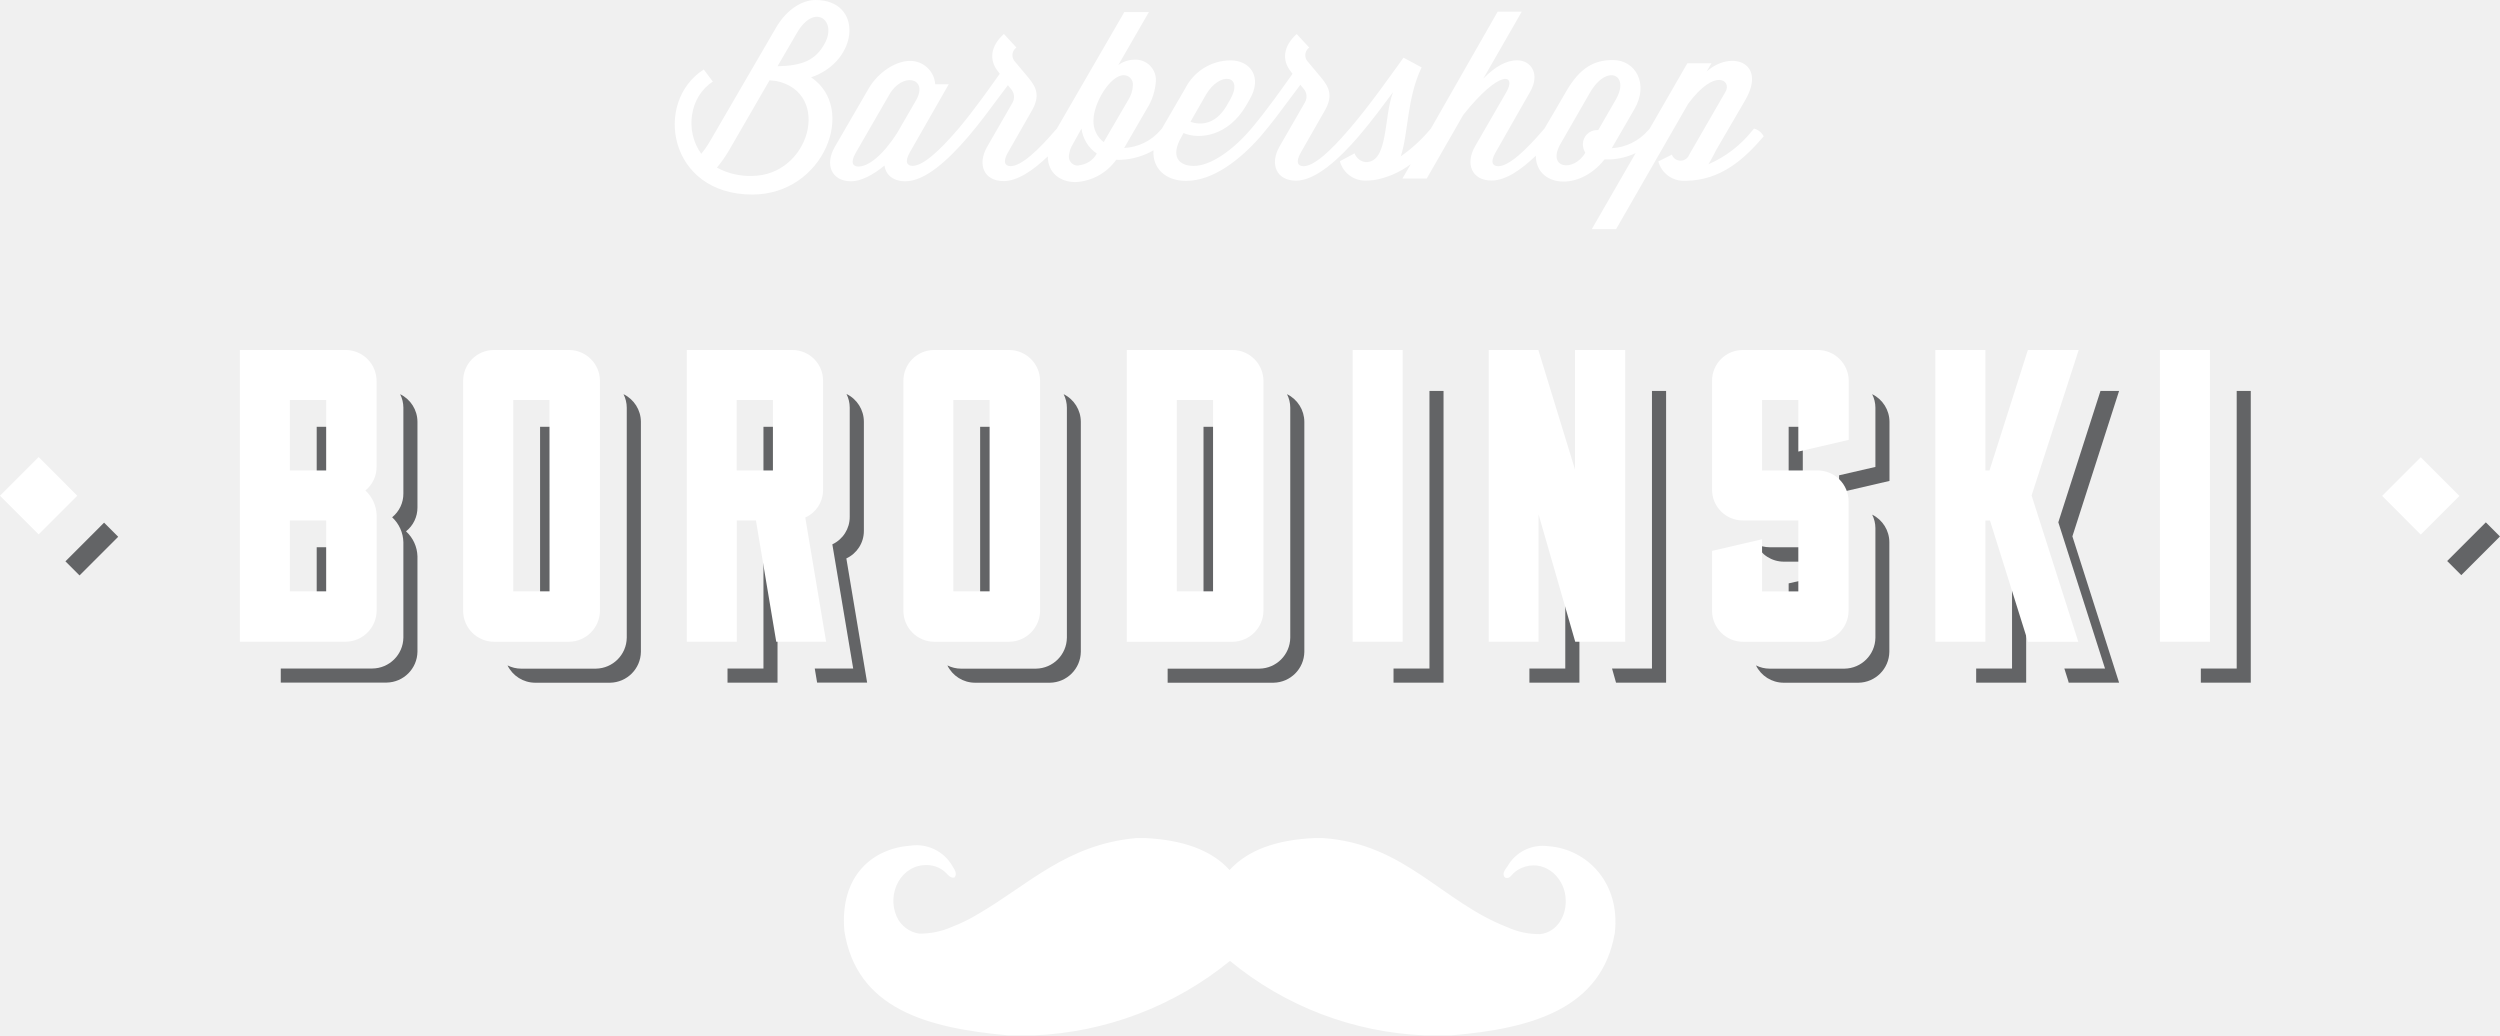
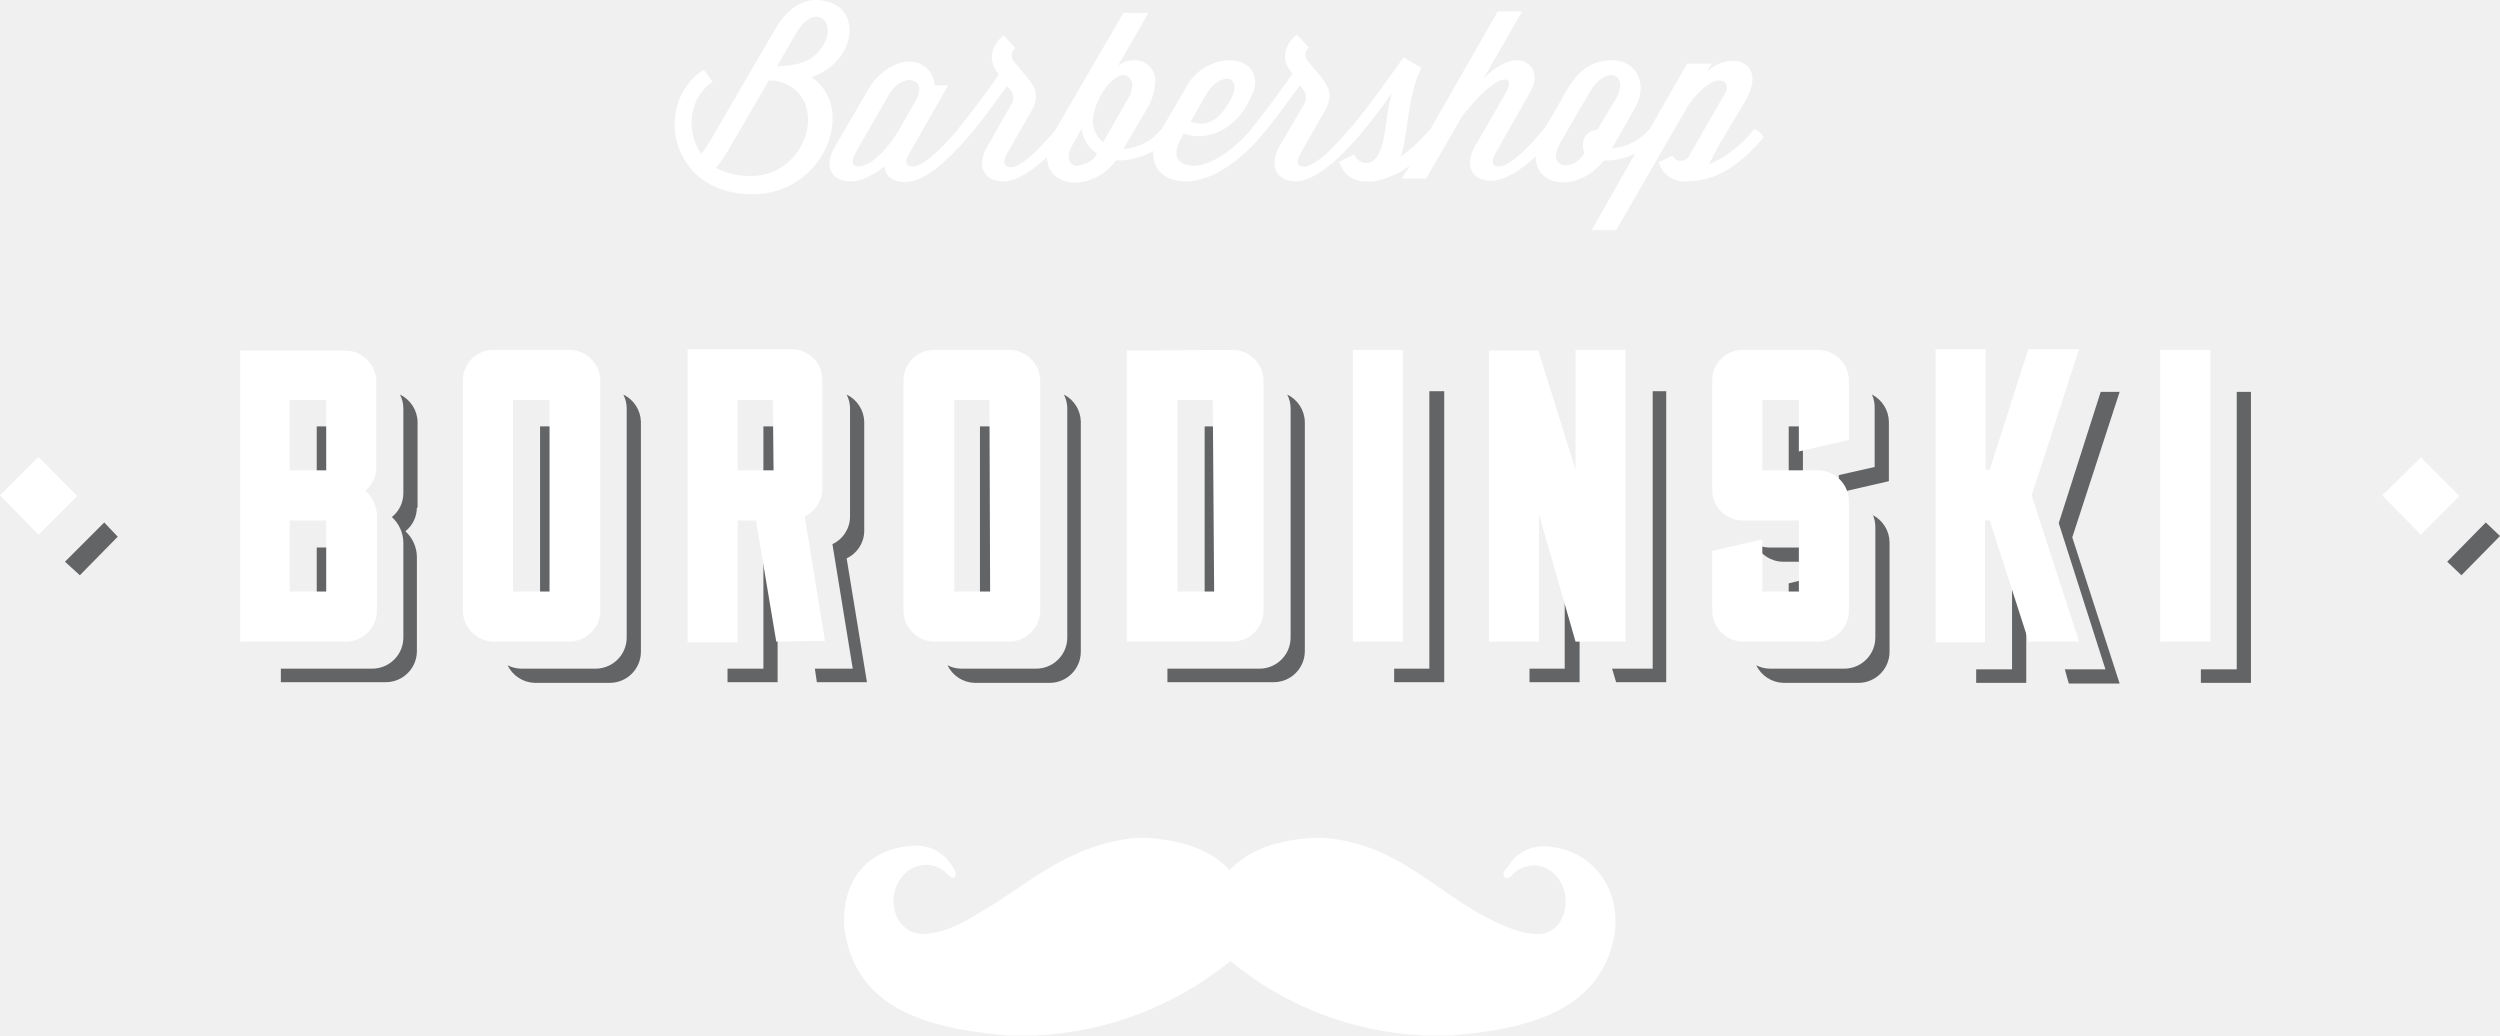
- <svg xmlns="http://www.w3.org/2000/svg" viewBox="0 0 369.44 153">
-   <path d="M119.86 11.43C127 9 127.59 0 120.51 0c-1.95 0-4.28 1.37-5.88 4.17L105 20.73a13.83 13.83 0 0 1-1.37 2c-2.46-3.39-1.74-8.45 1.71-10.67L104 10.27c-7.46 4.75-5.27 18.48 7.18 18.48 10.6-.01 15.52-12.75 8.68-17.32zM111.07 26a10.23 10.23 0 0 1-5.13-1.23 18.43 18.43 0 0 0 1.78-2.53l6-10.37 1 .1C123 13.72 119.69 26 111.07 26zm3.83-16.21l2.87-4.93c2.6-4.48 5.92-1.85 4.14 1.5-1.37 2.57-3.39 3.36-7.01 3.43z" fill="#fff" />
-   <path d="M259.21 19l-.24.27a16.74 16.74 0 0 1-6.5 5c.58-.92 1-1.92 1.47-2.67l3.93-6.74c3.32-5.64-2.05-7.53-5.68-4.28l.72-1.23h-3.56L243.79 19l-.24.27a7.66 7.66 0 0 1-5.37 2.63l3.35-5.78c2.16-3.73.17-7.25-3.18-7.25-2.74 0-4.86 1.09-6.91 4.65l-1.75 3-1.46 2.48-.19.22c-2.57 3-5.06 5.34-6.64 5.34-.79 0-1.23-.55-.41-2l5.13-9c1.54-2.7.07-4.65-1.92-4.65-1.54 0-3.18.85-5 2.7l5.68-9.89h-3.56L211.45 19l-.2.23A22.14 22.14 0 0 1 207 23.1c1.13-3.39.89-8.59 3.08-13.14l-2.67-1.44c-1.47 2-4.69 6.67-7.9 10.43l-.24.27c-2.57 3-5.06 5.34-6.64 5.34-.79 0-1.23-.55-.41-2l3.56-6.23c1.23-2.16.65-3.42-.51-4.82l-2-2.39a1.39 1.39 0 0 1 .09-2l.11-.09-1.85-2c-2 1.81-2.19 3.83-.92 5.47l.3.41c-1.57 2.22-3.69 5.23-6 8l-.24.27c-2.57 3-5.85 5.34-8.35 5.34-2.19 0-3.49-1.37-1.85-4.24l.34-.62c2.29 1 6.6.51 9.27-4.1l.51-.89c1.92-3.28.07-5.75-2.84-5.75a7.53 7.53 0 0 0-6.67 4.11L171.7 19l-.21.24a7.59 7.59 0 0 1-5.37 2.63l3.35-5.78a8.66 8.66 0 0 0 1.34-4.09A3 3 0 0 0 168 8.82h-.41a4.14 4.14 0 0 0-2.33.79l4.52-7.83h-3.63L156.18 19l-.19.21c-2.57 3-5.06 5.34-6.64 5.34-.79 0-1.23-.55-.41-2l3.56-6.23c1.23-2.16.65-3.42-.51-4.82l-2-2.39a1.39 1.39 0 0 1 .1-2l.11-.09-1.85-2c-2 1.81-2.19 3.83-.92 5.47l.31.41c-1.57 2.22-3.7 5.23-6 8l-.24.27c-2.57 3-5.06 5.34-6.64 5.34-.79 0-1.23-.55-.41-2l5.75-10.06h-2A3.7 3.7 0 0 0 134.44 9c-1.92 0-4.58 1.51-6.09 4.11l-5 8.62c-1.51 2.64-.44 5.06 2.43 5.06 1.44 0 3.22-.92 4.93-2.33.17 1.37 1.27 2.33 3.08 2.33 2.94 0 6.33-3.15 9.27-6.57 1.71-2 3-3.76 5.88-7.63l.48.58a1.75 1.75 0 0 1 .21 2l-3.76 6.53c-1.5 2.64-.44 5.06 2.43 5.06 2.06 0 4.34-1.55 6.54-3.65 0 2.43 1.81 3.8 4.11 3.8a7.87 7.87 0 0 0 6-3.3 6 6 0 0 0 .79 0 10.44 10.44 0 0 0 4.72-1.4c-.19 2.57 1.68 4.52 4.82 4.52 4 0 8-3.15 11-6.57 1.71-2 3-3.76 5.88-7.63l.48.58a1.75 1.75 0 0 1 .21 2l-3.76 6.53c-1.51 2.64-.44 5.06 2.43 5.06s6.33-3.15 9.27-6.57c2-2.33 3.8-4.82 5.06-6.5-1.4 3.7-.65 10.33-4 10.33a2 2 0 0 1-1.68-1.3L198 23.82a3.88 3.88 0 0 0 3.9 2.87 9.63 9.63 0 0 0 1-.07h.1a12.54 12.54 0 0 0 5.47-2.36l-1.22 2.12h3.59l5.4-9.41c5.48-6.88 7.9-6 6.36-3.35l-4.62 8c-1.51 2.63-.44 5.06 2.43 5.06 2.07 0 4.35-1.56 6.55-3.67 0 4.54 6.29 5.42 10.15.55h.79a9.8 9.8 0 0 0 3.81-.94l-6.48 11.24h3.59l10.64-18.51c4-5.41 6.47-3.42 5.54-1.81l-5.37 9.31a1.37 1.37 0 0 1-2.57 0l-2 1a3.88 3.88 0 0 0 3.9 2.87h.21c5.17-.1 8.55-3.18 11.46-6.57a2.25 2.25 0 0 0-1.42-1.15zm-81-5c2.05-3.52 5.68-2.94 3.56.75l-.51.89c-1.71 2.91-4 2.84-5.34 2.36zm-45.61 5.61c-2.16 3.39-4.28 5-5.75 5-.79 0-1.23-.55-.41-2l5-8.66c1.92-3.32 5.71-2.46 4 .75zm26.79 4.86a1.33 1.33 0 0 1-1.44-1.37 4 4 0 0 1 .62-1.85l1.25-2.25a5.23 5.23 0 0 0 2.26 3.69 3.34 3.34 0 0 1-2.7 1.74zM163.1 21a3.84 3.84 0 0 1-1.51-3.22c0-2.53 2.46-6.67 4.48-6.67a1.36 1.36 0 0 1 1.34 1.54 4.33 4.33 0 0 1-.68 2.12zm73.08-1.78H236a2.1 2.1 0 0 0-2.09 2.11 2.34 2.34 0 0 0 .34 1.2v.07c-1.68 2.87-5.75 2.33-3.63-1.37l2.7-4.69 1.68-2.92c2.5-4.24 5.92-2.57 3.76 1.13zM-.004 73.257l5.714-5.713 5.712 5.715-5.714 5.712zm352.023.026l5.714-5.713 5.713 5.715-5.715 5.712z" fill="#fff" />
-   <path fill="#636466" d="M46.8 73.48h2.08v-8.32h3.27v-2.09H46.8v10.41zM61.69 75V62.32a4.56 4.56 0 0 0-2.56-4.07 4.46 4.46 0 0 1 .48 2v12.68a4.47 4.47 0 0 1-1.66 3.51 5.2 5.2 0 0 1 1.66 3.69v14.1A4.63 4.63 0 0 1 55 98.79H41.49v2.08h15.64a4.63 4.63 0 0 0 4.56-4.56v-14.1A5.19 5.19 0 0 0 60 78.52 4.47 4.47 0 0 0 61.69 75z" />
-   <path fill="#636466" d="M46.8 91.34h2.08v-8.39h3.27v-2.08H46.8v10.47zm33.01 0h2.08V65.16h3.27v-2.09h-5.35v28.27z" />
-   <path d="M92.14 58.25a4.46 4.46 0 0 1 .48 2v34a4.63 4.63 0 0 1-4.56 4.56H77a4.5 4.5 0 0 1-2-.48 4.56 4.56 0 0 0 4.07 2.56h11.08a4.63 4.63 0 0 0 4.56-4.56v-34a4.57 4.57 0 0 0-2.57-4.08zm20.68 15.23h2.08v-8.32h3.28v-2.09h-5.36v10.41zm12.25 9.04a4.47 4.47 0 0 0 2.59-4.06V62.32a4.56 4.56 0 0 0-2.57-4.1 4.55 4.55 0 0 1 .48 2v16.15a4.46 4.46 0 0 1-2.57 4.07l3.08 18.35h-5.68l.35 2.08h7.39zm-9.42-1.65h-2.83v17.92h-5.31v2.09h7.39V82.95h1.1l-.35-2.08zm29.19 10.47h2.09V65.16h3.27v-2.09h-5.36v28.27z" fill="#636466" />
-   <path d="M157.18 58.25a4.45 4.45 0 0 1 .48 2v34a4.63 4.63 0 0 1-4.56 4.56H142a4.49 4.49 0 0 1-2-.48 4.56 4.56 0 0 0 4.07 2.56h11.09a4.63 4.63 0 0 0 4.56-4.56v-34a4.57 4.57 0 0 0-2.54-4.08zm20.67 33.09h2.09V65.16h3.27v-2.09h-5.36v28.27z" fill="#636466" />
-   <path d="M190.19 58.25a4.46 4.46 0 0 1 .48 2v34a4.63 4.63 0 0 1-4.56 4.56h-13.56v2.08h15.64a4.63 4.63 0 0 0 4.56-4.56v-34a4.57 4.57 0 0 0-2.56-4.08zm21.05-.48v41.02h-5.31v2.09h7.39V57.77h-2.08zm32.88 0v41.02h-5.9l.59 2.09h7.4V57.77h-2.09zm-12.81 22.18v18.84h-5.3v2.09h7.39V87.19l-2.09-7.24zM263.58 83h6.11v-2.13h-8.19a4.51 4.51 0 0 1-2-.48 4.53 4.53 0 0 0 4.08 2.61zm2.83 2.73l-2.09.48v5.13h2.09v-5.61zm10.25-27.48a4.46 4.46 0 0 1 .48 2V69l-5.37 1.24v2.56l7.45-1.73v-8.75a4.56 4.56 0 0 0-2.56-4.07z" fill="#636466" />
-   <path d="M276.66 76.05a4.46 4.46 0 0 1 .48 2v16.2a4.63 4.63 0 0 1-4.56 4.56h-11.09a4.5 4.5 0 0 1-2-.48 4.56 4.56 0 0 0 4.07 2.56h11.08a4.63 4.63 0 0 0 4.56-4.56V80.12a4.56 4.56 0 0 0-2.54-4.07zm-12.34-12.98v10.41h2.09v-8.32h3.27v-2.09h-5.36zm33.69 17.8h-.68v17.92h-5.3v2.09h7.39V85.35l-1.41-4.48zm15.14-23.1h-2.75l-6.23 19.41 6.9 21.61h-6.01l.58 1.84.06.25h7.45l-6.9-21.62 6.9-21.49zm17.38 0v41.02h-5.3v2.09h7.38V57.77h-2.08z" fill="#636466" />
-   <path d="M167.9 123.85h1.41c5.43.28 9.69 1.73 12.39 4.72 2.74-3 7-4.46 12.46-4.72h1.35c12.11.82 17.63 9.5 27.3 13.19a11.12 11.12 0 0 0 4.79 1c2.48-.27 4.06-2.78 3.74-5.58-.34-3-3.28-5.61-6.56-4.17a4.32 4.32 0 0 0-1.17.8c-.25.23-.53.83-1.17.61-.6-.5 0-1.23.31-1.65a6 6 0 0 1 6.07-3c5.63.4 10.67 5.34 9.81 12.82C236.71 149 226.53 152 214.46 153h-3.93a48.28 48.28 0 0 1-28.77-11 49.07 49.07 0 0 1-28.9 11H149c-12.16-1.07-22.44-4-24.23-15.46-.68-8.16 4.18-12.17 9.82-12.58a6.11 6.11 0 0 1 6.14 3c.28.46.8 1.17.31 1.72-.61.11-.91-.37-1.17-.61a4 4 0 0 0-2.82-1.23c-3.86-.14-6.08 4.15-4.54 7.61a4.33 4.33 0 0 0 3.37 2.52 11.69 11.69 0 0 0 4.79-1 23.84 23.84 0 0 0 3.87-1.9c7.35-4.26 13.1-10.31 23.36-11.22z" fill="#fff" />
-   <path fill="#636466" d="M361.634 82.906l5.713-5.714 2.086 2.085-5.713 5.715zM9.667 82.95l5.713-5.714 2.086 2.086-5.713 5.713z" />
-   <path d="M55.65 69A4.47 4.47 0 0 1 54 72.48a5.2 5.2 0 0 1 1.66 3.69v14.1a4.63 4.63 0 0 1-4.56 4.56H35.45V51.72h15.64a4.59 4.59 0 0 1 4.56 4.56zm-7.45-9.89h-5.36v10.41h5.36zm0 17.8h-5.36v10.47h5.36zm35.9-25.19a4.59 4.59 0 0 1 4.56 4.56v34a4.63 4.63 0 0 1-4.56 4.56H73a4.59 4.59 0 0 1-4.56-4.56v-34A4.55 4.55 0 0 1 73 51.72h11.1zm-2.9 7.39h-5.35v28.27h5.36zm33.51 35.72l-3-17.92h-2.83v17.92h-7.39V51.72h15.64a4.53 4.53 0 0 1 4.5 4.56v16.14a4.47 4.47 0 0 1-2.63 4.06l3.08 18.35zm-.49-35.72h-5.36v10.41h5.36zm34.92-7.39a4.59 4.59 0 0 1 4.56 4.56v34a4.63 4.63 0 0 1-4.56 4.56h-11.08a4.59 4.59 0 0 1-4.56-4.56v-34a4.55 4.55 0 0 1 4.5-4.56h11.1zm-2.9 7.39h-5.36v28.27h5.36zm35.91-7.39a4.59 4.59 0 0 1 4.56 4.56v34a4.63 4.63 0 0 1-4.56 4.56h-15.64V51.72zm-2.89 7.39h-5.36v28.27h5.36zm20.63-7.39h7.39v43.11h-7.39zm40.28 0v43.11h-7.39L227.36 76v18.83H220V51.72h7.33l5.42 17.67V51.72zm28.45 17.8a4.59 4.59 0 0 1 4.56 4.56v16.2a4.63 4.63 0 0 1-4.56 4.56h-11.08a4.59 4.59 0 0 1-4.54-4.56v-8.87l7.39-1.72v7.7h5.36V76.91h-8.19a4.55 4.55 0 0 1-4.56-4.54V56.28a4.55 4.55 0 0 1 4.54-4.56h11.1a4.59 4.59 0 0 1 4.56 4.56V65l-7.45 1.73v-7.62h-5.36v10.41zm31.6 3.7l6.9 21.62h-7.45l-.06-.25-5.54-17.67h-.68v17.91H286V51.72h7.39v17.8h.61l5.67-17.8h7.51zm18.97-21.5h7.39v43.11h-7.39z" fill="#fff" />
+ <svg xmlns="http://www.w3.org/2000/svg" viewBox="0 0 369.4 153">
+   <path d="M119.9 11.4C127 9 127.6 0 120.5 0c-2 0-4.3 1.4-5.9 4.2L105 20.7a13.8 13.8 0 0 1-1.4 2c-2.4-3.4-1.7-8.4 1.7-10.6l-1.3-1.8c-7.5 4.7-5.3 18.4 7.2 18.4 10.6 0 15.5-12.7 8.7-17.3zM111 26a10.2 10.2 0 0 1-5.2-1.2 18.4 18.4 0 0 0 1.8-2.6l6-10.3h1c8.3 1.8 5 14.1-3.6 14.1zm3.8-16.2l2.9-5c2.6-4.4 5.9-1.8 4.1 1.6-1.4 2.5-3.4 3.3-7 3.4z" fill="#fff" />
+   <path d="M259.2 19l-.2.3a16.7 16.7 0 0 1-6.5 5l1.4-2.7 4-6.7c3.3-5.7-2-7.6-5.7-4.3l.7-1.2h-3.6l-5.5 9.6-.3.3a7.7 7.7 0 0 1-5.3 2.6l3.3-5.8c2.2-3.7.2-7.2-3.2-7.2-2.7 0-4.8 1-6.9 4.6l-1.7 3-1.5 2.5-.2.2c-2.5 3-5 5.4-6.6 5.4-.8 0-1.2-.6-.4-2l5.1-9c1.6-2.7 0-4.7-1.9-4.7-1.5 0-3.2.9-5 2.7l5.7-9.9h-3.6L211.4 19l-.2.2a22.1 22.1 0 0 1-4.2 3.9c1.1-3.4.9-8.6 3-13.1l-2.6-1.5c-1.5 2-4.7 6.7-7.9 10.5l-.2.2c-2.6 3-5 5.4-6.7 5.4-.8 0-1.2-.6-.4-2l3.6-6.3c1.2-2.1.6-3.4-.5-4.8l-2-2.4a1.4 1.4 0 0 1 0-2h.2l-1.9-2c-2 1.7-2.2 3.8-.9 5.4l.3.4c-1.6 2.2-3.7 5.2-6 8l-.2.3c-2.6 3-5.9 5.3-8.4 5.3-2.2 0-3.5-1.4-1.8-4.2l.3-.6c2.3 1 6.6.5 9.3-4.1l.5-1c1.9-3.2 0-5.7-2.9-5.7a7.5 7.5 0 0 0-6.6 4.1l-3.5 6-.2.2A7.6 7.6 0 0 1 166 22l3.4-5.8a8.7 8.7 0 0 0 1.3-4.1 3 3 0 0 0-2.8-3.2h-.4a4.1 4.1 0 0 0-2.3.8l4.5-7.8H166l-10 17.2-.1.2c-2.6 3-5 5.4-6.6 5.4-.8 0-1.3-.6-.5-2l3.6-6.3c1.2-2.1.7-3.4-.5-4.8l-2-2.4a1.4 1.4 0 0 1 0-2h.2l-1.8-2c-2 1.7-2.2 3.8-1 5.4l.3.4c-1.5 2.2-3.7 5.2-6 8l-.2.3c-2.6 3-5 5.3-6.6 5.3-.8 0-1.3-.5-.4-2l5.7-10h-2a3.7 3.7 0 0 0-3.8-3.5c-1.9 0-4.5 1.5-6 4.1l-5 8.6c-1.6 2.7-.5 5 2.4 5 1.4 0 3.2-.8 5-2.2 0 1.3 1.2 2.3 3 2.3 3 0 6.3-3.2 9.3-6.6 1.7-2 3-3.7 5.8-7.6l.5.6a1.8 1.8 0 0 1 .2 2l-3.7 6.5c-1.5 2.6-.5 5 2.4 5 2 0 4.3-1.5 6.5-3.6 0 2.4 1.9 3.8 4.2 3.8a7.9 7.9 0 0 0 6-3.3 6 6 0 0 0 .7 0 10.4 10.4 0 0 0 4.8-1.4c-.2 2.6 1.6 4.5 4.8 4.5 4 0 8-3.1 11-6.5 1.7-2 3-3.8 5.9-7.7l.4.6a1.8 1.8 0 0 1 .3 2l-3.8 6.5c-1.5 2.7-.4 5.1 2.4 5.1s6.4-3.2 9.3-6.6c2-2.3 3.8-4.8 5-6.5-1.3 3.7-.6 10.4-4 10.4a2 2 0 0 1-1.6-1.3l-2.2 1.1a3.9 3.9 0 0 0 3.9 2.9 9.6 9.6 0 0 0 1 0h.1a12.5 12.5 0 0 0 5.5-2.4l-1.3 2h3.6l5.4-9.3c5.5-7 8-6 6.4-3.4l-4.6 8c-1.5 2.7-.5 5 2.4 5 2 0 4.4-1.5 6.6-3.6 0 4.6 6.3 5.4 10.1.6h.8a9.8 9.8 0 0 0 3.8-1L235.2 34h3.6l10.7-18.5c4-5.5 6.4-3.5 5.5-1.9l-5.4 9.4a1.4 1.4 0 0 1-2.5 0l-2 1a3.9 3.9 0 0 0 3.9 2.8h.2c5.1 0 8.5-3.2 11.4-6.5a2.3 2.3 0 0 0-1.4-1.2zm-81-5c2-3.5 5.7-3 3.6.8l-.5.8c-1.8 3-4 2.9-5.4 2.4zm-45.6 5.6c-2.2 3.4-4.3 5-5.8 5-.7 0-1.2-.5-.4-2l5-8.7c2-3.3 5.7-2.4 4 .8zm26.8 4.9a1.3 1.3 0 0 1-1.5-1.4 4 4 0 0 1 .7-1.9l1.2-2.2a5.2 5.2 0 0 0 2.3 3.7 3.3 3.3 0 0 1-2.7 1.7zM163 21a3.8 3.8 0 0 1-1.5-3.2c0-2.5 2.5-6.7 4.5-6.7a1.4 1.4 0 0 1 1.3 1.6 4.3 4.3 0 0 1-.7 2zm73-1.8h-.1a2.1 2.1 0 0 0-2 2.1 2.3 2.3 0 0 0 .2 1.2v.1c-1.6 2.9-5.7 2.3-3.6-1.4l2.7-4.7 1.7-2.9c2.5-4.2 6-2.6 3.8 1.1zM0 73.2l5.7-5.7 5.7 5.8L5.7 79zm352 0l5.7-5.6 5.7 5.7-5.7 5.7z" fill="#fff" />
+   <path fill="#636466" d="M46.8 73.5h2v-8.3h3.3V63h-5.3v10.4zM61.7 75V62.3a4.6 4.6 0 0 0-2.6-4 4.5 4.5 0 0 1 .5 2v12.6a4.5 4.5 0 0 1-1.7 3.5 5.2 5.2 0 0 1 1.7 3.7v14.1a4.6 4.6 0 0 1-4.6 4.6H41.5v2H57a4.6 4.6 0 0 0 4.6-4.5v-14a5.2 5.2 0 0 0-1.7-3.8 4.5 4.5 0 0 0 1.7-3.5z" />
+   <path fill="#636466" d="M46.8 91.3h2V83h3.3v-2.1h-5.3v10.4zm33 0h2V65.2h3.4V63h-5.4v28.2z" />
+   <path d="M92.1 58.3a4.5 4.5 0 0 1 .5 2v34a4.6 4.6 0 0 1-4.5 4.5H77a4.5 4.5 0 0 1-2-.5 4.6 4.6 0 0 0 4 2.6h11.1a4.6 4.6 0 0 0 4.6-4.6v-34a4.6 4.6 0 0 0-2.6-4zm20.7 15.2h2.1v-8.3h3.3V63h-5.4v10.4zm12.3 9a4.5 4.5 0 0 0 2.6-4V62.3a4.6 4.6 0 0 0-2.6-4 4.5 4.5 0 0 1 .5 2v16a4.5 4.5 0 0 1-2.6 4.1l3 18.4h-5.6l.3 2h7.4zm-9.5-1.6h-2.8v17.9h-5.3v2h7.4V83h1.1l-.4-2.1zm29.2 10.4h2.1V65.2h3.3V63h-5.4v28.2z" fill="#636466" />
+   <path d="M157.2 58.3a4.5 4.5 0 0 1 .5 2v34a4.6 4.6 0 0 1-4.6 4.5H142a4.5 4.5 0 0 1-2-.5 4.6 4.6 0 0 0 4 2.6h11.2a4.6 4.6 0 0 0 4.5-4.6v-34a4.6 4.6 0 0 0-2.5-4zm20.7 33h2V65.2h3.3V63H178v28.2z" fill="#636466" />
+   <path d="M190.2 58.3a4.5 4.5 0 0 1 .5 2v34a4.6 4.6 0 0 1-4.6 4.5h-13.6v2h15.7a4.6 4.6 0 0 0 4.6-4.5v-34a4.6 4.6 0 0 0-2.6-4zm21-.5v41H206v2h7.4v-43h-2zm33 0v41h-6l.6 2h7.4v-43h-2zM231.2 80v18.8H226v2h7.4V87.3l-2-7.3zm32.3 3h6v-2.1h-8.1a4.5 4.5 0 0 1-2-.5 4.5 4.5 0 0 0 4 2.6zm2.8 2.7l-2 .5v5.1h2v-5.6zm10.3-27.4a4.5 4.5 0 0 1 .4 2V69l-5.3 1.2v2.6l7.4-1.7v-8.8a4.6 4.6 0 0 0-2.5-4z" fill="#636466" />
+   <path d="M276.7 76a4.5 4.5 0 0 1 .4 2v16.2a4.6 4.6 0 0 1-4.5 4.6h-11.1a4.5 4.5 0 0 1-2-.5 4.6 4.6 0 0 0 4 2.6h11.1a4.6 4.6 0 0 0 4.6-4.6V80.1a4.6 4.6 0 0 0-2.5-4zm-12.4-13v10.5h2.1v-8.3h3.3V63h-5.4zM298 81h-.7v17.9H292v2h7.4V85.4L298 81zm15.2-23.1h-2.8l-6.2 19.4 6.9 21.6h-6l.5 1.8.1.3h7.5l-7-21.6 7-21.5zm17.3 0v41h-5.3v2h7.4v-43h-2z" fill="#636466" />
+   <path d="M167.9 123.8h1.4c5.4.3 9.7 1.8 12.4 4.8 2.7-3 7-4.5 12.5-4.8h1.3c12.1.9 17.6 9.5 27.3 13.2a11.1 11.1 0 0 0 4.8 1c2.5-.2 4-2.7 3.7-5.5-.3-3-3.2-5.7-6.5-4.2a4.3 4.3 0 0 0-1.2.8c-.2.2-.5.8-1.2.6-.6-.5 0-1.2.4-1.6a6 6 0 0 1 6-3c5.7.4 10.7 5.3 9.8 12.8-1.9 11.1-12 14.1-24.1 15.1h-4a48.3 48.3 0 0 1-28.7-11 49 49 0 0 1-29 11H149c-12.2-1-22.4-4-24.2-15.5-.7-8.1 4.1-12.1 9.8-12.5a6.1 6.1 0 0 1 6.1 3c.3.4.8 1.1.3 1.7-.6 0-.9-.4-1.1-.6a4 4 0 0 0-2.9-1.3c-3.8-.1-6 4.2-4.5 7.6a4.3 4.3 0 0 0 3.4 2.6 11.7 11.7 0 0 0 4.8-1 23.8 23.8 0 0 0 3.8-2c7.4-4.2 13.1-10.2 23.4-11.2z" fill="#fff" />
+   <path fill="#636466" d="M361.6 83l5.7-5.8 2.1 2-5.7 5.8zm-352 0l5.8-5.8 2 2.1-5.6 5.7z" />
+   <path d="M55.6 69a4.5 4.5 0 0 1-1.6 3.5 5.2 5.2 0 0 1 1.7 3.7v14a4.6 4.6 0 0 1-4.6 4.6H35.5v-43H51a4.6 4.6 0 0 1 4.6 4.5zm-7.4-9.9h-5.4v10.4h5.4zm0 17.8h-5.4v10.5h5.4zm35.9-25.2a4.6 4.6 0 0 1 4.6 4.6v34a4.6 4.6 0 0 1-4.6 4.5H73a4.6 4.6 0 0 1-4.6-4.5v-34a4.5 4.5 0 0 1 4.6-4.6h11.1zm-2.9 7.4h-5.4v28.3h5.4zm33.5 35.7l-3-17.9H109v18h-7.4V51.6H117a4.5 4.5 0 0 1 4.5 4.6v16.1a4.5 4.5 0 0 1-2.6 4l3 18.4zm-.5-35.7H109v10.4h5.3zm35-7.4a4.6 4.6 0 0 1 4.5 4.6v34a4.6 4.6 0 0 1-4.6 4.5h-11a4.6 4.6 0 0 1-4.6-4.5v-34a4.5 4.5 0 0 1 4.5-4.6h11.1zm-3 7.4H141v28.3h5.3zm36-7.4a4.6 4.6 0 0 1 4.5 4.6v34a4.6 4.6 0 0 1-4.6 4.5h-15.6v-43zm-3 7.4H174v28.3h5.4zm20.7-7.4h7.4v43.1h-7.4zm40.3 0v43.1h-7.4L227.4 76v18.8H220v-43h7.3l5.5 17.6V51.7zm28.4 17.8a4.6 4.6 0 0 1 4.6 4.6v16.2a4.6 4.6 0 0 1-4.6 4.5h-11a4.6 4.6 0 0 1-4.6-4.5v-8.9l7.4-1.7v7.7h5.4V76.9h-8.2a4.5 4.5 0 0 1-4.6-4.5V56.3a4.5 4.5 0 0 1 4.5-4.6h11.1a4.6 4.6 0 0 1 4.6 4.6V65l-7.4 1.7v-7.6h-5.4v10.4zm31.6 3.7l7 21.6h-7.5v-.2L294 76.9h-.7v18H286V51.6h7.4v17.8h.6l5.7-17.8h7.5zm19-21.5h7.4v43.1h-7.4z" fill="#fff" />
</svg>
